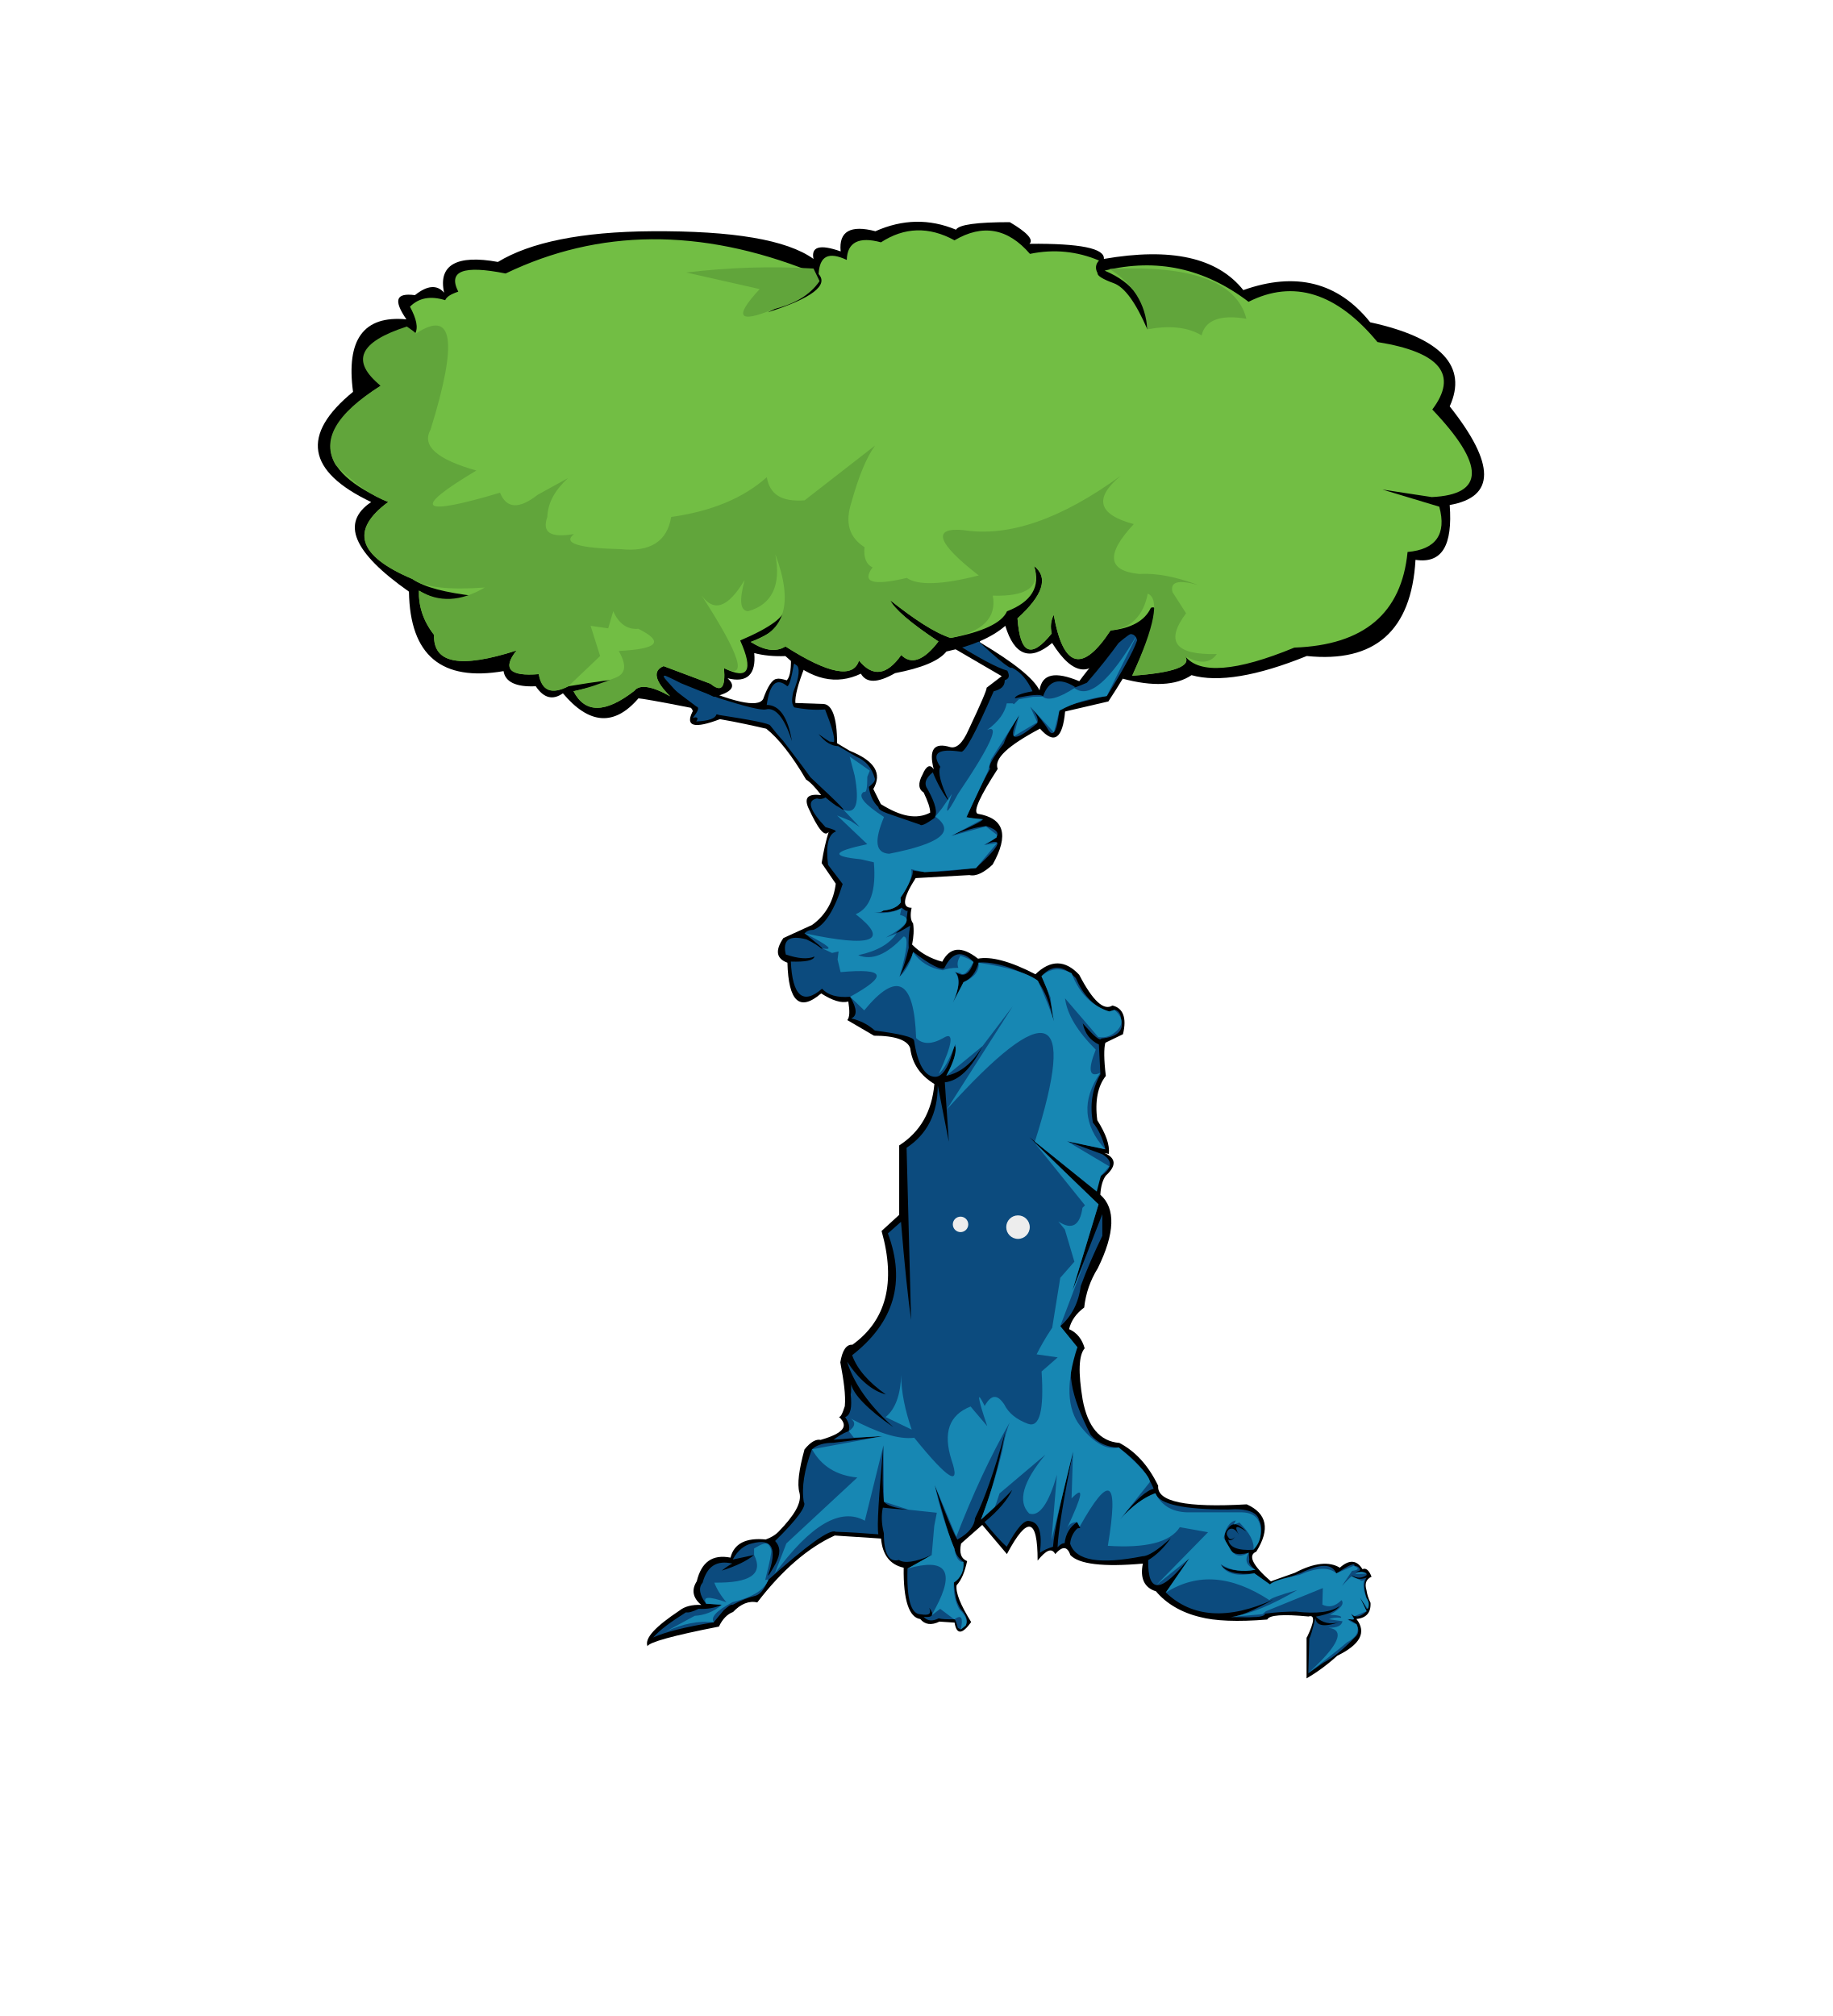
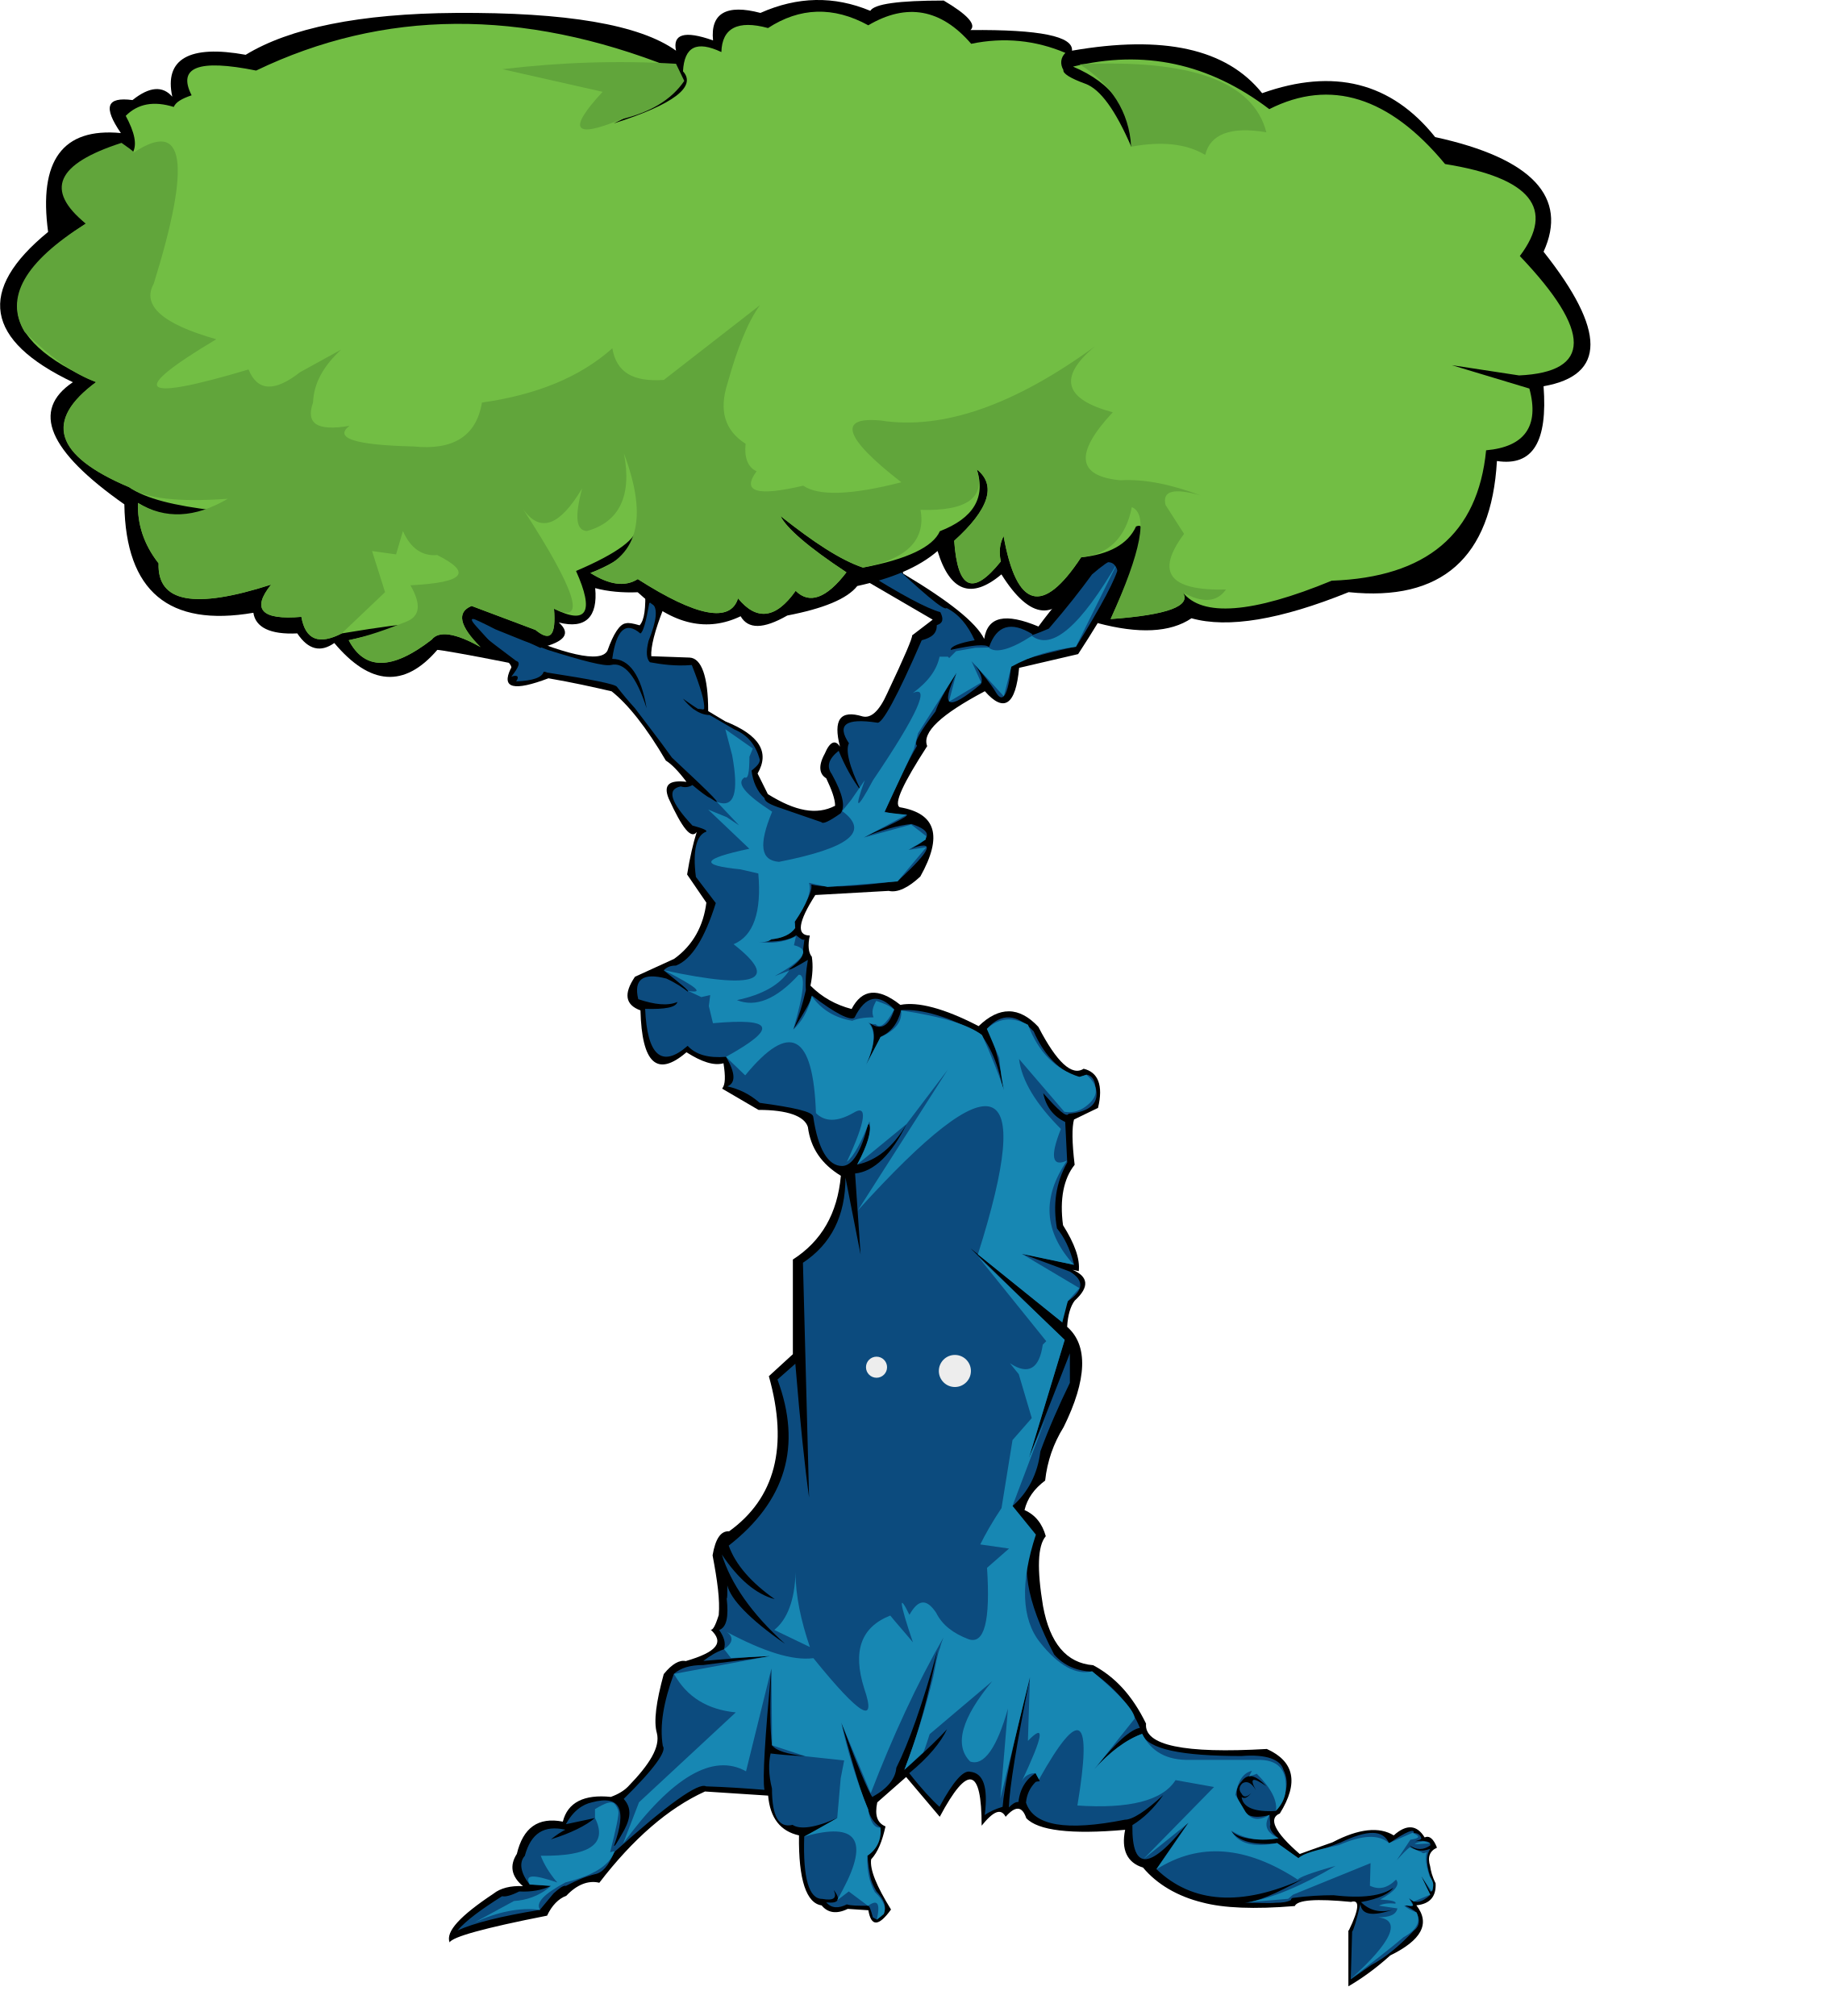
- <svg xmlns="http://www.w3.org/2000/svg" version="1.1" x="0px" y="0px" width="200px" height="220px" viewBox="-10.92 -33 200 300" overflow="visible" enable-background="new -10.92 -33 200 300" xml:space="preserve">
+ <svg xmlns="http://www.w3.org/2000/svg" version="1.1" x="0px" y="0px" width="200px" height="220px" overflow="visible" enable-background="new -10.92 -33 200 300" xml:space="preserve">
  <defs>
</defs>
  <path d="M113.32,68.37c-3.59-1.5-5.54-1.12-5.92,1.35c-0.9-1.8-3.82-4.12-8.84-7.12c-0.22-1.2-0.97-2.32-2.32-3.37l-3.97,2.85  l9.51,5.54l-2.25,1.72c0.07,0.22-0.82,2.32-2.7,6.29c-0.9,2.02-1.8,2.77-2.7,2.55c-2.47-0.75-3.22,0.37-2.47,3.3  c-0.52-0.82-1.12-0.52-1.65,0.75c-0.75,1.35-0.6,2.25,0.15,2.7c0.6,1.27,0.97,2.25,0.97,3c-2.02,1.05-4.34,0.6-7.34-1.27l-1.12-2.25  c1.35-2.32,0.22-4.19-3.52-5.69l-1.87-1.12c0-3.82-0.75-5.77-2.02-5.84l-4.19-0.15c-0.07-0.97,0.37-2.77,1.35-5.24  c-0.37,0.07-1.12-0.67-2.02-2.17c0.08,2.17-0.07,3.45-0.6,4.04c-0.75-0.22-1.2-0.3-1.5-0.22c-0.67,0.07-1.35,1.12-2.02,3  c-0.75,1.35-4.57,0.52-11.61-2.62c-0.15-0.07-0.37-0.3-0.82-0.6c0,0.15-0.08,0.15-0.15,0.15c-0.37-0.15-0.82-0.3-1.27-0.6  c-0.75-0.52-1.42-0.9-2.02-1.27c-0.45,0.07-0.45,0.9,0.15,2.55c3.9,2.55,5.62,3.97,5.17,4.34c-1.05,2.17,0.37,2.47,4.12,1.05  c2.62,0.45,4.94,0.97,6.89,1.42c1.8,1.42,3.82,3.97,5.92,7.56c0.6,0.37,1.35,1.12,2.25,2.32c-1.87-0.22-2.55,0.3-1.95,1.8  c1.5,3.3,2.47,4.49,3.07,3.67c-0.38,1.2-0.75,2.77-1.05,4.64l2.1,3.07c-0.3,2.47-1.42,4.64-3.52,6.14l-4.27,1.95  c-1.27,1.87-1.05,3.07,0.6,3.67c0.15,5.77,1.8,7.34,5.02,4.57c1.65,1.05,3,1.5,4.04,1.2c0.22,1.42,0.22,2.32-0.15,2.77l3.97,2.32  c3.15,0,5.02,0.67,5.39,1.87c0.3,2.32,1.5,4.04,3.6,5.32c-0.38,4.12-2.1,7.12-5.24,9.14v10.33l-2.62,2.4  c2.17,7.71,0.67,13.33-4.34,16.93c-0.9-0.07-1.5,0.82-1.8,2.62c0.52,2.77,0.82,4.87,0.67,6.52c-0.38,1.2-0.67,1.72-0.9,1.57  c1.57,1.42,0.67,2.47-2.7,3.45c-0.67-0.15-1.5,0.3-2.4,1.42c-0.82,3-1.12,5.17-0.75,6.44c0.38,1.5-0.75,3.37-3.15,5.84  c-0.45,0.45-1.05,0.82-1.87,1.12c-2.92-0.3-4.72,0.6-5.24,2.7c-2.7-0.53-4.34,0.67-5.02,3.52c-0.82,1.27-0.6,2.47,0.67,3.52  c-1.35-0.07-2.47,0.22-3.22,0.82c-3.6,2.4-5.24,4.12-4.79,5.32c0.3-0.6,3.75-1.57,10.64-2.92c0.52-1.12,1.27-1.87,2.1-2.17  c1.12-1.2,2.4-1.72,3.6-1.42c3.67-4.79,7.56-8.16,11.53-9.96l6.89,0.45c0.22,2.47,1.35,3.89,3.37,4.34  c-0.07,4.87,0.82,7.41,2.47,7.64c0.67,0.83,1.65,0.97,2.85,0.38l2.25,0.15c0.3,1.8,1.12,1.8,2.47-0.08  c-1.57-2.54-2.32-4.34-2.17-5.47c0.75-0.82,1.2-1.95,1.57-3.6c-0.9-0.37-1.2-1.2-0.9-2.62l3.15-2.77l3.67,4.34  c3.07-5.77,4.57-5.39,4.57,0.97c1.27-1.57,2.1-1.95,2.62-0.97c1.05-1.2,1.8-1.2,2.25,0.15c1.27,1.35,4.87,1.8,10.79,1.27  c-0.45,2.17,0.22,3.6,1.95,4.12c1.5,1.8,3.75,3.15,6.52,3.82c2.25,0.6,5.62,0.75,10.04,0.38c0.3-0.67,2.32-0.82,6.14-0.45  c0.97-0.3,0.9,0.75-0.22,3.07l-0.07,0.07v6.07c1.42-0.82,3-1.95,4.57-3.37c3.37-1.65,4.42-3.45,2.85-5.47  c1.5-0.15,2.17-0.97,2.1-2.4c-0.38-0.75-0.52-1.35-0.6-1.87c-0.3-0.97-0.07-1.65,0.75-2.02c-0.38-0.97-0.82-1.35-1.35-1.12  c-0.82-1.35-1.95-1.5-3.37-0.22c-1.57-0.97-3.82-0.75-6.67,0.75c-1.95,0.68-3.14,1.12-3.59,1.28c-2.77-2.4-3.45-3.9-2.17-4.42  c2.1-3.37,1.57-5.69-1.42-7.04c-8.99,0.52-13.41-0.38-13.18-2.77c-1.5-3.07-3.37-5.09-5.77-6.37c-2.92-0.23-4.72-2.4-5.47-6.44  c-0.67-4.04-0.6-6.59,0.3-7.64c-0.38-1.35-1.12-2.32-2.32-2.85c0.3-1.27,1.05-2.32,2.25-3.22c0.23-2.1,0.9-4.04,2.02-5.84  c2.55-5.17,2.7-8.91,0.38-10.94c0.07-1.27,0.37-2.25,0.82-2.85c1.65-1.5,1.5-2.62-0.22-3.37l0.67,0.15c0.15-1.35-0.45-3-1.72-5.02  c-0.38-2.85,0.07-5.09,1.27-6.59c-0.3-2.47-0.3-4.12-0.07-4.94l2.62-1.27c0.6-2.47,0-3.9-1.57-4.27c-1.27,0.82-2.92-0.67-4.94-4.57  c-2.1-2.25-4.27-2.25-6.52-0.08c-3.74-1.95-6.66-2.7-8.54-2.32c-2.47-1.95-4.19-1.72-5.32,0.45c-1.72-0.45-3.22-1.27-4.49-2.55  c0.23-1.12,0.3-2.17,0.15-3.15c-0.38-0.45-0.45-1.27-0.22-2.32c-1.5,0-1.27-1.5,0.6-4.42l8.01-0.45c0.97,0.23,2.17-0.37,3.45-1.57  c2.47-4.42,1.72-6.89-2.25-7.56c-0.67-0.38,0.38-2.62,3-6.67c-0.6-1.5,1.5-3.45,6.29-5.99c2.1,2.4,3.37,1.5,3.74-2.55l6.44-1.5  c6.37-9.74,6.97-13.18,1.87-10.19C116.76,64.02,114.74,66.42,113.32,68.37" />
  <path fill="#0C4B7E" d="M107.03,74.66c0.3-0.45,0-1.35-0.97-2.55c1.2,1.5,2.1,2.55,2.62,3.45c0.75,1.27,1.35,0.3,1.65-2.85  c-0.22-0.3,2.17-1.05,7.12-2.17c5.62-9.06,6.14-11.68,1.72-7.86c-1.2,1.65-2.77,3.67-4.72,5.92c-1.42,0.6-2.02,0.82-1.8,0.6  c-2.32-1.42-3.89-0.97-4.72,1.42c-0.38-0.37-1.8-0.22-4.19,0.3c0-0.37,0.9-0.75,2.62-1.05c-0.75-1.65-1.72-2.85-3.07-3.52  c-0.22,0.37-2.62-1.65-7.34-6.14l-2.1,1.87c4.49,2.85,7.34,4.34,8.76,4.72c0.38,0.75,0.3,1.2-0.38,1.42c0,0.9-0.52,1.35-1.65,1.65  c-2.7,6.22-4.34,9.21-4.87,8.99c-3.45-0.52-4.42,0.23-3.07,2.25c-0.38,0.75,0,2.47,1.35,5.24c-0.97-1.27-1.8-2.77-2.47-4.42  c-1.12,0.9-1.35,1.72-0.75,2.55c1.2,2.17,1.5,3.52,0.97,4.27c-1.27,0.9-1.95,1.2-2.1,0.97l-4.79-1.65  c-1.05-0.38-1.42-0.67-1.42-0.97c-0.82-0.75-1.27-1.8-1.42-3c0.52-0.45,0.9-0.75,0.9-1.2c-0.45-1.65-1.35-2.7-2.77-3.3l-2.7-1.57  c-0.67,0-1.27-0.3-1.8-0.67c-0.37-0.3-0.75-0.67-1.12-1.12c0.75,0.52,1.27,0.9,1.65,1.12c0.3,0,0.52,0.07,0.6,0.07  c0-0.07,0-0.07,0.07-0.07c0.08-0.75-0.37-2.32-1.35-4.79c-1.8,0.15-3.3-0.07-4.57-0.3c-0.37-0.37-0.45-1.12-0.15-2.32  c0.9-2.25,1.05-3.59,0.37-4.12c-0.07,0-0.15-0.08-0.22-0.15c0,0.07,0,0.15-0.07,0.15c-0.37,2.1-0.67,3.15-0.97,3.3  c-1.57-1.35-2.62-0.45-3.07,2.77c1.87,0,3.15,1.8,3.75,5.39c-1.12-3.52-2.47-5.09-3.9-4.72c-0.75,0.15-3.07-0.45-6.89-1.65  c-0.82-0.3-1.65-0.67-2.55-0.97l-3.15-1.27c-5.24-2.7-4.49-1.57,2.25,3.44c0.52,0.15,0.3,0.67-0.52,1.72c0.67-0.23,0.9,0,0.52,0.52  c1.87-0.07,2.85-0.45,3-1.05c0.15,0,0.22,0,0.37,0.08c4.87,0.75,7.49,1.27,7.64,1.57c0.52,0.67,1.2,1.5,1.95,2.32  c1.12,1.5,2.55,3.3,4.04,5.39c4.49,4.19,5.92,5.62,4.19,4.42c-0.38-0.15-1.05-0.67-1.95-1.42c-0.38,0.23-0.82,0.3-1.27,0.15  c-1.57,0.3-1.12,1.72,1.27,4.27c1.12,0.3,1.65,0.52,1.5,0.67c-1.05,0.37-1.5,2.02-1.12,4.94l2.17,2.85  c-1.2,3.82-2.62,6.14-4.34,6.82c-0.6,0-0.97,0.15-1.35,0.52c1.87,1.5,2.85,2.25,2.62,2.32c-0.45-0.37-1.2-0.9-2.32-1.42  c-2.55-0.67-3.6,0.07-3.07,2.25c1.8,0.6,3.22,0.75,4.27,0.3c-0.15,0.6-1.35,0.82-3.52,0.75c0.22,5.09,1.8,6.52,4.64,4.04  c0.9,0.97,2.25,1.35,4.19,1.2c1.05,1.8,1.05,2.85,0.15,3.22c1.27,0.3,2.4,0.82,3.52,1.8c3.82,0.52,5.77,0.97,5.84,1.5  c0.52,3.6,1.65,5.39,3.15,5.39c1.12,0,2.1-1.57,2.85-4.64c0.52,0.52,0.07,1.95-1.2,4.49c2.1-0.45,3.89-1.87,5.39-4.42  c-1.65,3.3-3.52,5.17-5.62,5.39l0.6,8.84l-1.65-8.39c0,4.19-1.57,7.26-4.64,9.29l0.67,25.62c-0.45-3.22-0.97-8.09-1.5-14.6  l-1.95,1.72c2.7,7.27,0.9,13.26-5.32,18.13c0.75,2.1,2.47,4.04,5.02,5.84c-2.02-0.53-3.97-2.17-5.77-4.87  c0.97,3.15,3.22,6.44,6.89,9.74c-3.9-2.7-5.92-4.87-6.29-6.37c0,0.97,0,1.42-0.07,1.42c0.22,2.02,0,3.14-0.82,3.45  c0.52,0.75,0.75,1.42,0.52,2.1c-0.9,0.3-1.65,0.82-2.25,1.27c9.66-0.82,9.66-0.75,0,0.45c-1.42,0-2.47,0.3-3.22,0.97  c-1.12,3.07-1.57,5.62-1.2,7.87c0.45,0.52-0.9,2.47-4.27,5.77c0.82,0.9,0.82,1.95,0.07,3.37c-0.75,1.35-1.12,1.95-1.12,1.72  c1.42-3.97,0.67-5.54-2.4-4.72c-1.05,0.22-2.1,0.97-2.85,2.39l3.15-0.67c-0.97,0.82-2.62,1.65-4.79,2.32  c0.67-0.53,1.12-0.82,1.57-1.05c-2.32-0.52-3.75,0.38-4.42,2.85c-0.67,0.75-0.45,1.87,0.52,3.14c0.52,0,1.27,0.08,2.32,0.15  c-0.97,0.45-2.1,0.67-3.45,0.6c-0.9,0.45-1.5,0.6-1.87,0.52c-2.25,1.42-3.9,2.62-4.87,3.74c1.8-0.82,4.79-1.57,8.99-2.25l1.5-1.8  c0.6-0.53,1.05-0.9,1.35-0.82c1.27-0.67,2.25-1.05,3.15-1.27c0.82-0.15,1.5-0.9,2.1-2.4c5.84-5.24,9.21-7.64,10.04-7.19  c2.25,0.07,4.34,0.22,6.37,0.38c-0.23-1.27,0.07-5.69,0.75-13.26c-0.15,3.75-0.15,6.59,0.07,8.39c0.45,0.6,1.65,0.97,3.67,1.2  c-1.87-0.08-3.15-0.22-3.82-0.3c-0.23,1.05-0.23,2.32,0.15,3.82c0,3.07,0.75,4.34,2.25,3.97c0.75,0.52,2.4,0.37,4.87-0.75  c-1.57,0.97-2.77,1.65-3.6,2.02c-0.15,4.57,0.52,6.81,1.95,6.81c1.27,0.22,1.65-0.07,1.27-0.97c0.82,1.05,0.53,1.5-0.82,1.35  c0.6,0.67,1.35,0.67,2.25,0.22c0.45,0.15,1.27,0.15,2.32,0.15c0.15,0,0.3,0.45,0.52,1.27c0.38,0.22,0.53,0.3,0.53,0.15  c1.12-0.67,1.05-1.72-0.15-3c-0.38-0.67-0.6-1.2-0.67-1.65c-0.08-0.45-0.22-1.2-0.3-2.25c0.97-0.6,1.42-1.72,1.42-3.07  c-0.75-0.52-1.2-1.2-1.35-2.02c-0.6-1.12-1.5-4.27-2.92-9.44c2.17,5.92,3.45,8.61,3.45,8.09c1.65-0.9,2.47-2.02,2.55-3.14  c1.35-2.7,2.85-6.89,4.49-12.81c-0.97,4.87-2.1,9.21-3.6,13.03c2.4-2.1,3.97-3.67,4.64-4.42c-0.67,1.42-2.02,3.07-4.12,4.79  c1.35,1.72,2.47,2.92,3.3,3.67c1.5-2.77,2.62-4.04,3.37-3.82c1.42,0.15,1.95,1.65,1.57,4.72c0.52-0.38,1.2-0.67,1.95-0.9  c0.15-2.1,1.12-6.82,3-14.16c-1.5,7.41-2.25,12.13-2.32,14.23c0.38-0.37,0.67-0.6,1.05-0.6c0.15-1.42,0.82-2.47,1.87-3.15  c0.15,0.38,0.38,0.68,0.45,0.9c-0.07,0-0.3,0-0.45,0.07c-0.6,0.6-0.97,1.35-1.05,2.25c0.82,2.54,4.42,3.14,10.79,1.87  c0.82,0,2.25-0.9,4.19-2.7c-1.05,1.5-2.17,2.55-3.37,3.29c-0.07,5.17,2.02,4.94,6.37-0.67l-3.75,5.47c3.9,3.75,9.29,4.12,16.03,1.05  c-3,1.65-5.09,2.55-6.44,2.62c1.65,0,2.77,0.08,3.45,0c0.75,0,1.2-0.07,1.65-0.3c0-0.15,0.07-0.15,0.15-0.22  c1.65-0.22,3.15-0.3,4.49-0.3c3.15,0.37,5.32,0.07,6.52-0.82c-0.37,0.6-1.5,1.2-3.52,1.57c0.97,0.97,2.17,1.2,3.52,0.82  c-2.25,0.75-3.44,0.6-3.59-0.6c-0.45,1.87-0.75,2.85-0.9,3L147.4,216l2.25-1.57c1.57-0.82,3.07-2.1,4.64-3.75  c0.67-0.52,0.67-1.2,0.3-1.95c-0.3-0.3-0.82-0.6-1.8-1.05c1.42,0.6,1.8,0.45,0.97-0.52c0.6,0.6,1.35,0.52,2.32-0.38  c-1.35-2.7-1.35-2.77,0-0.37c0.3,0.07,0.38-0.3,0.22-1.05c-0.67-1.57-0.75-2.85-0.22-3.6c-1.05,0.38-1.8,0.15-2.25-0.38  c0.75,0.53,1.5,0.53,2.25,0c0.07-0.38-0.45-0.6-1.65-0.45c0.52-0.15,0.67-0.22,0.67-0.3c-0.07-0.38-0.38-0.6-0.82-0.6  c0.08-0.53-0.82-0.15-2.7,1.12c-0.67-1.5-2.32-1.5-5.32-0.07l-4.57,1.72l-2.32-1.65c-2.47,0.22-4.19-0.15-5.02-1.35  c0.82,0.82,2.55,1.12,5.17,0.82c-0.75-0.6-1.05-1.12-0.9-1.5l-0.08-1.05c-1.79,0.45-2.77,0.07-2.99-0.9  c-0.75-1.05-0.82-1.95-0.07-2.77c0.67-0.9,1.5-0.75,2.7,0.52c-1.5-1.05-1.87-0.9-1.12,0.45c-0.52-0.9-1.05-1.05-1.5-0.75  c-0.38,0.37-0.38,0.75-0.07,1.12c0.22,0.45,0.6,0.38,1.05-0.07c-0.38,0.45-0.68,0.67-1.05,0.45c0.15,1.12,1.42,1.65,3.74,1.5  c1.2-1.65,1.5-3.15,0.82-4.49c-0.3-1.12-1.87-1.72-4.57-1.5c-6.59,0-10.19-0.75-10.86-2.4c-1.2,0.38-2.92,1.5-4.87,3.45  c2.02-2.55,3.67-3.97,4.64-4.12c-0.97-2.4-2.77-4.42-5.24-6.14c-1.65-0.07-3.07-0.67-4.12-1.87c-3.07-5.92-3.82-10.19-2.02-13.03  l-2.55-3.14c1.72-1.5,2.77-3.52,3.07-5.99c0.9-2.47,2.02-5.02,3.22-7.49v-3.22l-4.49,11.46l3.9-12.88l-10.26-10.04l10.04,8.09  c-0.15-0.6,0.07-1.35,0.6-2.32c1.72-1.2,1.8-2.25,0.22-3.22l-5.24-1.95l5.69,1.2c-0.45-1.8-1.12-3.07-1.87-3.97  c-0.45-2.55-0.15-4.94,1.12-7.19l-0.22-4.42c-1.27-0.6-2.1-1.65-2.4-3.15c1.65,1.87,2.55,2.7,2.77,2.25c2.4-0.22,3.45-1.2,2.92-3  c-0.07-0.75-0.45-1.2-0.97-1.27c-0.6,0.23-1.05,0.37-1.27,0.15c-1.95-0.82-3.45-2.47-4.49-4.87c-1.87-1.95-3.52-2.02-5.09-0.3  c0.97,1.8,1.65,4.64,2.02,8.46c-0.38-3.37-1.27-5.92-2.7-7.86c-3.45-1.87-6.37-2.77-8.69-2.62c-0.38,1.5-1.12,2.4-2.25,2.92  c-0.45,1.12-1.2,2.4-2.02,4.12c1.42-3,1.72-4.87,0.67-5.77c1.27,1.05,2.25,0.6,2.85-1.35c-1.72-1.8-3.15-1.5-4.34,0.9  c-0.45,0.37-2.1-0.45-4.64-2.4c-0.08,0.52-0.82,1.8-2.02,3.67c0.52-1.2,0.97-2.62,1.35-4.27c-0.07-0.97,0-2.02,0.22-3.3  c-1.27,0.75-1.95,1.12-2.1,1.05c0.9-0.67,1.42-1.2,1.5-1.57l0.22-1.72c-0.15,0.15-0.45-0.08-0.9-0.45c-0.82,0.6-2.17,0.75-4.12,0.67  c3-0.3,4.27-0.97,3.97-2.17c1.35-2.1,1.95-3.44,1.8-4.04c1.35,0.37,4.49,0.3,9.44-0.38c3.75-3.45,4.2-4.57,1.2-3.45  c2.55-1.12,2.62-2.02,0.3-2.77c-1.5,0.15-3.22,0.67-5.17,1.42c3.74-1.72,5.24-2.47,4.49-2.47c-0.97,0-1.65-0.08-2.24-0.3  c1.2-2.77,2.39-5.24,3.52-7.19c-0.38-0.3,0.3-1.5,2.02-3.75c0.22-0.75,0.97-2.17,2.32-4.27C102.53,77.28,103.43,77.66,107.03,74.66" />
  <path fill="#1787B3" d="M106.43,70.69l-2.1,0.37l-0.75,0.75l-0.15-0.15h-0.9c-0.3,1.42-1.2,2.7-2.92,3.97  c1.95-0.9,0.53,2.32-4.34,9.51c-1.8,3.37-2.1,3.3-0.9,0l-1.5,2.17l-0.97,1.2c3.07,2.25,0.75,4.04-6.89,5.54  c-2.02-0.15-2.25-1.87-0.75-5.47c-3-1.95-3.97-3.15-3-3.75c0.37,0.23,0.52-0.52,0.52-2.25l0.37-0.9l-3-2.1l0.75,2.85  c0.75,4.12,0.22,5.77-1.65,5.09l2.4,2.55l-1.35-0.9l-2.02-0.82l4.49,4.27c-5.24,1.12-5.47,1.8-0.97,2.25l1.95,0.45  c0.37,4.19-0.52,6.82-2.7,7.72c5.09,3.97,2.55,5.02-7.56,2.85c3.52,1.8,4.42,2.55,2.62,2.25l1.42,0.67l0.97-0.22l-0.15,1.2  l0.45,1.87c6.67-0.6,7.12,0.52,1.42,3.67l2.1,2.02c4.87-5.92,7.42-4.57,7.72,4.12c0.97,0.97,2.32,0.97,4.04,0  c1.65-1.05,1.42,0.82-0.67,5.32c0.75-0.6,1.57-2.1,2.47-4.42c0.22,1.12-0.22,2.7-1.35,4.72l5.39-4.42l4.49-5.92l-9.81,15.35  c15.05-16.63,19.4-15.05,13.11,4.79l9.21,7.42l0.6-2.32l1.27-1.42l-6.29-3.74l5.69,1.2c-3.29-3.6-3.52-7.34-0.75-11.38  c-1.65,0.75-1.87-0.45-0.67-3.45c-2.7-2.7-4.27-5.24-4.57-7.64l4.95,5.77c1.05,0.15,1.87-0.15,2.62-0.82  c1.12-0.97,1.12-2.1-0.22-3.22l-0.75,0.23c-2.62-0.82-4.49-2.7-5.62-5.69c-1.72-0.9-3.22-0.75-4.49,0.45l1.35,3.15  c0.15,1.5,0.3,2.7,0.53,3.52c-0.67-1.95-1.5-3.97-2.4-5.99c-1.42-1.12-4.35-2.02-8.84-2.7c0.15,1.2-0.6,2.17-2.25,2.92l-1.57,3  c0.97-2.17,1.12-3.67,0.22-4.64c0.22,0.22,0.52,0.22,0.82,0.22c0.45,0.52,1.12,0.07,2.02-1.57c-0.38-0.38-1.05-0.67-1.95-0.97  c-0.38,0.67-0.53,1.2-0.3,1.8c-1.05,0-1.8,0.15-2.32,0.37c-1.87-0.3-3.37-1.2-4.42-2.7c-0.38,1.57-1.05,2.77-2.02,3.67  c1.2-4.04,1.35-6.07,0.6-5.99c-2.47,2.7-4.72,3.59-6.74,2.77c2.85-0.6,4.72-1.72,5.69-3.22l-1.57,0.6c3.22-1.8,3.97-2.92,2.1-3.37  l0.22-0.97c-1.35,0.67-2.7,0.82-4.12,0.6c0.75,0.08,1.27-0.07,1.42-0.3c1.2-0.07,2.1-0.52,2.62-1.2l-0.07-0.67  c1.35-1.95,1.87-3.37,1.57-4.27l2.02,0.45l7.64-0.6l3.15-3.74l-1.95,0.3l1.87-1.12l0.07-0.38l-1.65-1.27l-5.17,1.42l4.64-2.47  l-2.39-0.3l3.22-6.89l0.45-1.72l4.19-6.59l-0.82,3.15l3.52-2.1l-1.05-2.32l3.52,3.82l0.82-3.22c2.17-1.2,4.49-1.87,7.04-2.17  l4.64-9.36c-4.12,7.12-7.27,9.81-9.44,8.16c-2.32,1.5-3.97,1.95-4.72,1.27L106.43,70.69" />
  <path fill="#1787B3" d="M67.03,196.82c-0.38-0.3-0.97-0.07-2.1,0.6v0.97c1.42,2.85-0.6,4.2-5.92,4.12c0.3,0.82,0.9,1.87,1.8,2.92  c-2.62-0.9-3.6-0.9-3,0.22l2.32,0.15c-1.27,1.12-2.7,1.57-4.04,1.65l-4.27,2.32c2.47-1.12,4.87-1.65,7.12-1.35  c-0.52-0.75,0.37-1.72,2.77-3c3-0.75,4.72-1.8,5.32-3.29c0.15-0.08,0-0.15-0.45,0c0.67-2.62,0.97-4.12,0.9-4.49  C67.4,197.34,67.25,197.05,67.03,196.82" />
  <path fill="#1787B3" d="M102.16,176c-1.05-1.57-1.95-1.5-2.92,0.22c-1.2-2.47-1.12-1.42,0.38,3c-1.05-1.27-1.87-2.17-2.47-2.92  c-3.22,1.27-4.12,3.9-2.85,7.94c1.42,4.12-0.45,3-5.54-3.29c-2.32,0.3-5.47-0.75-9.44-2.85c0.75,0.52,0.67,1.2-0.3,1.87l0.75,0.97  l4.27-0.22l-10.49,1.95c1.42,2.55,3.67,3.89,6.74,4.2l-10.56,9.81L68,201.17c5.32-7.27,9.81-9.89,13.41-7.87l2.77-11.23l0.07,8.39  l3.67,1.2l4.2,0.45l-0.38,1.95l-0.38,4.34l-3.6,2.02c5.77-1.65,7.11,0.37,4.19,5.84l-0.6,1.12l1.27-0.97l2.1,1.57  c1.05-0.75,1.35-0.3,0.97,1.5l0.75-0.6c0.3-0.67,0-1.5-0.97-2.4c-0.6-1.05-0.9-2.4-0.82-3.97c1.12-0.75,1.57-1.87,1.42-3.07  c-0.67,0.07-1.12-0.67-1.35-2.02c-1.27-3.15-2.25-6.37-2.92-9.44l3.22,7.71c2.4-6.22,5.02-11.91,7.94-17  c-0.15,0.38-0.3,0.75-0.38,1.12c-0.3,0.75-0.45,1.8-0.75,3.22c-0.82,3.37-1.87,6.74-3.15,10.11l1.95-1.8c0.15,0,0.38-0.75,0.82-2.1  l6.82-5.77c-3.3,3.97-4.2,6.96-2.4,8.76c1.5,0.52,2.92-1.5,4.12-5.77l-0.82,9.81l3.22-13.26l-0.22,6.97  c1.95-2.02,1.65-0.53-0.67,4.42c0.3-0.6,0.82-0.9,1.5-0.9l0.38,0.68c4.49-8.02,5.84-7.04,4.19,2.85c5.62,0.38,9.29-0.52,10.71-2.77  l4.2,0.75l-7.71,7.87l4.94-3.97l-3.52,5.09c4.72-3,9.81-2.54,15.43,1.12c0.08-0.22,1.42-0.75,4.12-1.5  c-3.67,2.17-6.89,3.52-9.59,3.97l4.42-0.38l0.53-0.45l8.46-3.44l-0.07,2.47c0.97,0.45,1.87,0.3,2.85-0.67  c0.45,0.52-0.07,1.27-1.72,2.17c1.27,0.07,1.8,0.22,1.65,0.45c-0.75-0.08-1.35,0-1.8,0.22l2.02,0.3c-0.15,0.68-0.82,0.97-2.1,0.97  c2.55,0.3,1.57,2.62-3,6.74c2.32-1.8,4.27-3.29,5.77-4.57c1.5-0.82,1.87-1.72,1.42-2.7c-0.6-0.23-1.05-0.45-1.35-0.75h0.97  l-0.45-0.82l0.52,0.38l1.8-0.75l-0.97-2.02l1.12,1.65c0.3-0.6,0.23-1.05-0.22-1.65c-0.37-1.12-0.52-2.02-0.3-2.62  c-0.3,0.15-0.45,0.15-0.6,0l-1.27-0.53c-0.38,0.3-0.75,0.68-1.42,1.42l1.5-2.25c1.05-0.15,1.12-0.37,0.22-0.75l-2.55,1.12  c-1.12-0.97-2.92-0.9-5.47,0.22c-2.47,0.53-3.89,0.9-4.42,1.42l-2.32-1.65c-2.62,0.53-4.27,0.07-5.02-1.35  c1.57,0.97,3.3,1.2,5.17,0.82c-1.35-0.6-1.65-1.42-0.97-2.55c-1.12,0.67-1.95,0.6-2.62-0.3l-1.12-1.87c0.3-1.5,0.82-2.4,1.8-2.62  l-0.3,0.6l0.68-0.22l0.15-0.07c1.57,1.57,2.25,2.92,2.1,4.04c0.6-0.6,0.97-1.35,1.05-2.1c0.22-2.4-0.82-3.52-3.15-3.45  c-2.4,0-4.87,0-7.26,0c-2.55,0.07-4.27-0.9-5.24-2.85c-1.8,0.67-3.52,1.95-5.24,3.89l4.42-5.54c0-0.82-1.5-2.55-4.64-5.17  c-1.72,0.45-3.67-0.6-5.69-3.15c-2.02-2.54-2.17-6.52-0.45-11.76l-2.55-3.14l3.6-9.51l-1.8,4.27l3.9-12.88l-9.44-9.06l7.42,9.21  l-0.38,0.38c-0.37,2.62-1.57,3.37-3.59,2.02l0.97,1.2l1.42,4.79l-2.1,2.4l-1.2,7.42c-1.05,1.57-1.8,2.92-2.32,3.97l3.14,0.45  l-2.4,2.1c0.38,5.84-0.3,8.39-2.02,7.79C104.03,178.25,102.83,177.35,102.16,176" />
  <path fill="#1787B3" d="M88.38,179.74c-0.97-2.84-1.57-5.62-1.57-8.16c-0.07,3-0.9,5.17-2.32,6.29L88.38,179.74" />
  <path fill="#1787B3" d="M156.09,201.17c-0.38-0.15-0.68-0.22-0.82-0.22c-0.3,0.07-0.6,0.07-0.9,0.3L156.09,201.17" />
  <path d="M102.98,0.06c-4.94,0-7.56,0.37-8.01,1.12C91-0.47,87.03-0.39,82.98,1.41c-3.67-0.97-5.47,0-5.17,3  c-3.15-1.12-4.42-0.67-4.04,1.12C69.8,2.68,61.79,1.33,49.73,1.41C39.24,1.48,31.6,3.06,26.81,5.98c-6.14-1.12-8.91,0.45-8.01,4.57  c-1.05-1.2-2.47-1.12-4.34,0.37c-2.85-0.37-3.22,0.75-1.27,3.6c-6.37-0.6-8.99,3-7.94,10.79c-7.79,6.37-6.89,11.83,2.7,16.4  c-4.57,3.07-2.7,7.49,5.62,13.33c0.15,9.51,4.87,13.41,14.08,11.83c0.23,1.57,1.8,2.4,4.79,2.25c1.2,1.8,2.55,2.1,4.04,1.05  c3.9,4.64,7.64,4.94,11.24,0.75c0.3,0,3,0.45,7.86,1.42l-3.59-3.97c-0.6-0.67-0.67-0.9-0.15-0.82c0.52,0.07,2.85,1.12,7.12,3.15  c2.7-0.67,3.37-1.57,2.02-2.77c2.92,0.75,4.27-0.6,3.97-3.75c1.35,0.37,3,0.52,4.64,0.45c3.89,3.6,7.64,4.34,11.23,2.62  c0.82,1.42,2.47,1.42,5.09-0.08c3.9-0.75,6.52-1.8,7.64-3.22c3.75-0.82,6.67-2.02,8.76-3.82c1.35,4.42,3.67,5.32,6.97,2.55  c3.14,5.02,5.99,5.24,8.31,0.67c2.62-2.4,4.12-2.62,4.42-0.75c-0.45,1.35-1.2,3.15-2.25,5.39c4.49,1.2,7.94,1.05,10.26-0.52  c3.97,1.12,9.74,0.15,17.15-2.85c10.11,1.05,15.58-3.74,16.18-14.31c3.97,0.6,5.54-2.17,5.09-8.16c6.82-1.2,6.82-6.07,0-14.68  c2.7-5.92-1.2-10.19-11.83-12.51c-4.79-5.99-11.09-7.56-18.88-4.79c-3.89-4.87-10.79-6.37-20.75-4.64  c0.15-1.57-3.52-2.32-11.08-2.25C106.58,2.68,105.53,1.56,102.98,0.06" />
  <path fill="#72BE44" d="M105.98,4.78c-3.29-3.82-7.04-4.49-11.23-2.02c-3.82-2.1-7.49-1.95-10.94,0.3c-3.3-0.9-5.02,0-5.09,2.62  c-2.7-1.27-4.04-0.6-4.19,2.1c1.5,1.65-0.97,3.6-7.56,5.69c4.72-2.25,6.97-3.82,6.97-4.72l-0.6-1.35  c-16.4-6.52-31.53-6.37-45.39,0.3c-6.29-1.27-8.61-0.38-7.04,2.7c-1.12,0.38-1.72,0.75-1.95,1.27c-2.17-0.67-3.9-0.37-5.24,0.97  c0.97,1.8,1.27,3.15,0.75,4.04c-0.3-0.22-0.6-0.52-1.05-0.82c-6.74,2.02-8.09,4.87-4.04,8.54c-10.34,6.74-9.96,12.51,1.12,17.3  c-5.69,4.19-4.57,8.01,3.59,11.46c1.8,1.27,4.94,2.02,9.36,2.55c-2.62,1.2-5.39,0.97-8.39-0.82c-0.07,2.25,0.6,4.49,2.25,6.59  c-0.15,4.27,3.9,5.02,12.28,2.32c-2.17,2.7-1.05,3.89,3.3,3.52c0.45,2.55,1.95,3.07,4.42,1.8c9.06-1.5,9.36-1.2,0.75,0.75  c1.72,3.3,4.72,3.3,9.06-0.07c0.75-0.97,2.55-0.75,5.32,0.82c-2.32-2.32-2.62-3.82-0.97-4.49l6.97,2.62  c1.65,1.35,2.25,0.6,2.02-2.32c3.59,1.8,4.42,0.37,2.4-4.12c4.57-1.95,6.74-3.6,6.59-4.87c0.52,1.87-1.12,3.52-5.02,5.09  c2.02,1.27,3.74,1.57,5.17,0.67c6.44,4.12,10.11,4.79,10.94,2.1c2.02,2.47,4.12,2.25,6.29-0.82c1.5,1.5,3.37,0.82,5.54-2.02  c-4.2-2.77-6.59-4.87-7.19-6.14c3.6,2.85,6.52,4.79,8.99,5.62c4.79-0.9,7.64-2.25,8.39-3.97c3.67-1.42,5.02-3.67,4.04-6.74  c2.17,1.72,1.35,4.34-2.47,7.79c0.38,5.32,2.02,6.07,5.09,2.25c-0.22-0.97-0.15-1.87,0.3-2.77c1.42,7.94,4.27,8.69,8.46,2.32  c3-0.3,5.1-1.42,5.99-3.37c1.5-0.6,0.6,2.7-2.77,10.11c6.22-0.45,8.84-1.42,7.87-2.92c2.1,2.7,7.56,2.32,16.25-1.27  c10.34-0.37,15.96-5.09,16.85-14.23c4.19-0.37,5.84-2.62,4.72-6.74l-8.46-2.55l7.34,1.12c7.94-0.37,7.94-4.79,0.08-13.03  c3.89-5.17,1.2-8.54-8.16-10.04c-6.07-7.34-12.51-9.36-19.18-5.99c-6.59-5.02-13.71-6.52-21.42-4.64c4.27,1.8,6.37,4.72,6.37,8.76  c-1.72-3.97-3.37-6.29-5.02-6.89s-2.47-1.12-2.4-1.5c-0.38-0.67-0.3-1.35,0.22-1.87C113.02,4.4,109.57,4.03,105.98,4.78" />
  <path fill="#61A53B" d="M67.78,13.02c3.15-0.75,5.47-2.1,6.89-4.19l-0.9-1.87C67.4,6.58,61.11,6.8,54.82,7.55l10.94,2.47  C61.94,14.14,62.54,15.19,67.78,13.02" />
  <path fill="#61A53B" d="M9.36,24.4c-6.67,4.19-8.91,8.09-6.67,11.83c2.92,2.85,5.47,4.64,7.79,5.47c-5.69,4.19-4.57,8.01,3.59,11.46  c1.8,1.27,5.47,1.65,10.79,1.27c-3.6,2.1-6.82,2.25-9.81,0.45c-0.07,2.25,0.6,4.49,2.25,6.59c-0.15,4.27,3.9,5.02,12.28,2.32  c-2.17,2.7-1.05,3.89,3.3,3.52c0.45,2.55,1.95,3.07,4.42,1.8l4.72-4.49l-1.42-4.49l2.62,0.37l0.75-2.55  c0.82,1.87,2.1,2.77,3.74,2.62c3.89,1.95,2.92,3-2.92,3.3c1.2,2.1,1.05,3.37-0.45,3.97c-2.1,0.82-4.12,1.57-6.29,2.02  c1.72,3.3,4.72,3.3,9.06-0.07c0.75-0.97,2.55-0.75,5.32,0.82c-2.32-2.32-2.62-3.82-0.97-4.49l6.97,2.62  c1.65,1.35,2.25,0.6,2.02-2.32c3.59,1.8,2.47-1.87-3.37-10.86c1.87,2.62,3.97,1.87,6.44-2.25c-0.82,3.07-0.67,4.57,0.52,4.64  c3.52-0.97,4.94-3.82,4.05-8.46c2.7,7.19,1.5,11.46-3.67,13.03c2.02,1.27,3.74,1.57,5.17,0.67c6.44,4.12,10.11,4.79,10.94,2.1  c2.02,2.47,4.12,2.25,6.29-0.82c1.5,1.5,3.37,0.82,5.54-2.02c-4.2-2.77-6.59-4.87-7.19-6.14c3.6,2.85,6.52,4.79,8.99,5.62  c4.79-0.9,6.89-3,6.29-6.29c5.09,0.15,7.12-1.35,6.14-4.42c2.17,1.72,1.35,4.34-2.47,7.79c0.38,5.32,2.02,6.07,5.09,2.25  c-0.22-0.97-0.15-1.87,0.3-2.77c1.42,7.94,4.27,8.69,8.46,2.32c3-0.3,4.87-2.1,5.54-5.47c1.8,0.75,1.05,4.79-2.32,12.21  c6.22-0.45,8.84-1.42,7.87-2.92c2.1,1.2,3.74,1.12,4.72-0.3c-6.22,0.15-7.71-1.87-4.57-6.07l-2.02-3.15  c-0.38-1.57,0.9-1.87,3.82-1.05c-3.22-1.2-6.07-1.8-8.76-1.65c-4.72-0.45-5.02-2.92-0.82-7.42c-5.32-1.42-5.99-3.82-1.95-7.19  c-8.84,6.44-16.63,9.14-23.37,8.09c-4.72-0.45-4.04,1.87,2.25,6.74c-5.54,1.42-9.06,1.5-10.71,0.37c-5.09,1.2-6.74,0.67-5.09-1.57  c-0.97-0.45-1.35-1.5-1.2-3c-2.32-1.5-2.92-3.67-1.95-6.67c1.05-3.75,2.17-6.59,3.52-8.46l-10.49,8.16  c-3.37,0.23-5.17-0.82-5.62-3.45c-3.52,3.15-8.31,5.09-14.23,5.92c-0.6,3.67-3.15,5.24-7.49,4.79c-6.37-0.15-8.69-0.9-6.97-2.25  c-3.52,0.6-4.79-0.22-3.97-2.55c0.08-2.17,1.2-4.04,3.07-5.77l-4.49,2.47c-2.77,2.17-4.64,2.1-5.62-0.3  c-12.06,3.6-13.18,2.47-3.52-3.3c-5.84-1.65-8.16-3.67-6.82-6.07c4.12-13.26,3.37-17.98-2.17-14.31c-0.15-0.22-0.6-0.52-1.35-1.05  C6.14,17.89,4.86,20.73,9.36,24.4" />
  <path fill="#61A53B" d="M131.52,16.91c0.52-2.25,2.77-3.15,6.67-2.47c-1.42-5.54-8.24-8.01-20.37-7.42  c3.45,2.17,5.39,5.17,5.62,8.99C126.65,15.41,129.42,15.64,131.52,16.91" />
  <circle fill="#EDEDED" cx="104.2" cy="149.61" r="1.75" />
  <circle fill="#EDEDED" cx="95.65" cy="149.2" r="1.15" />
</svg>
